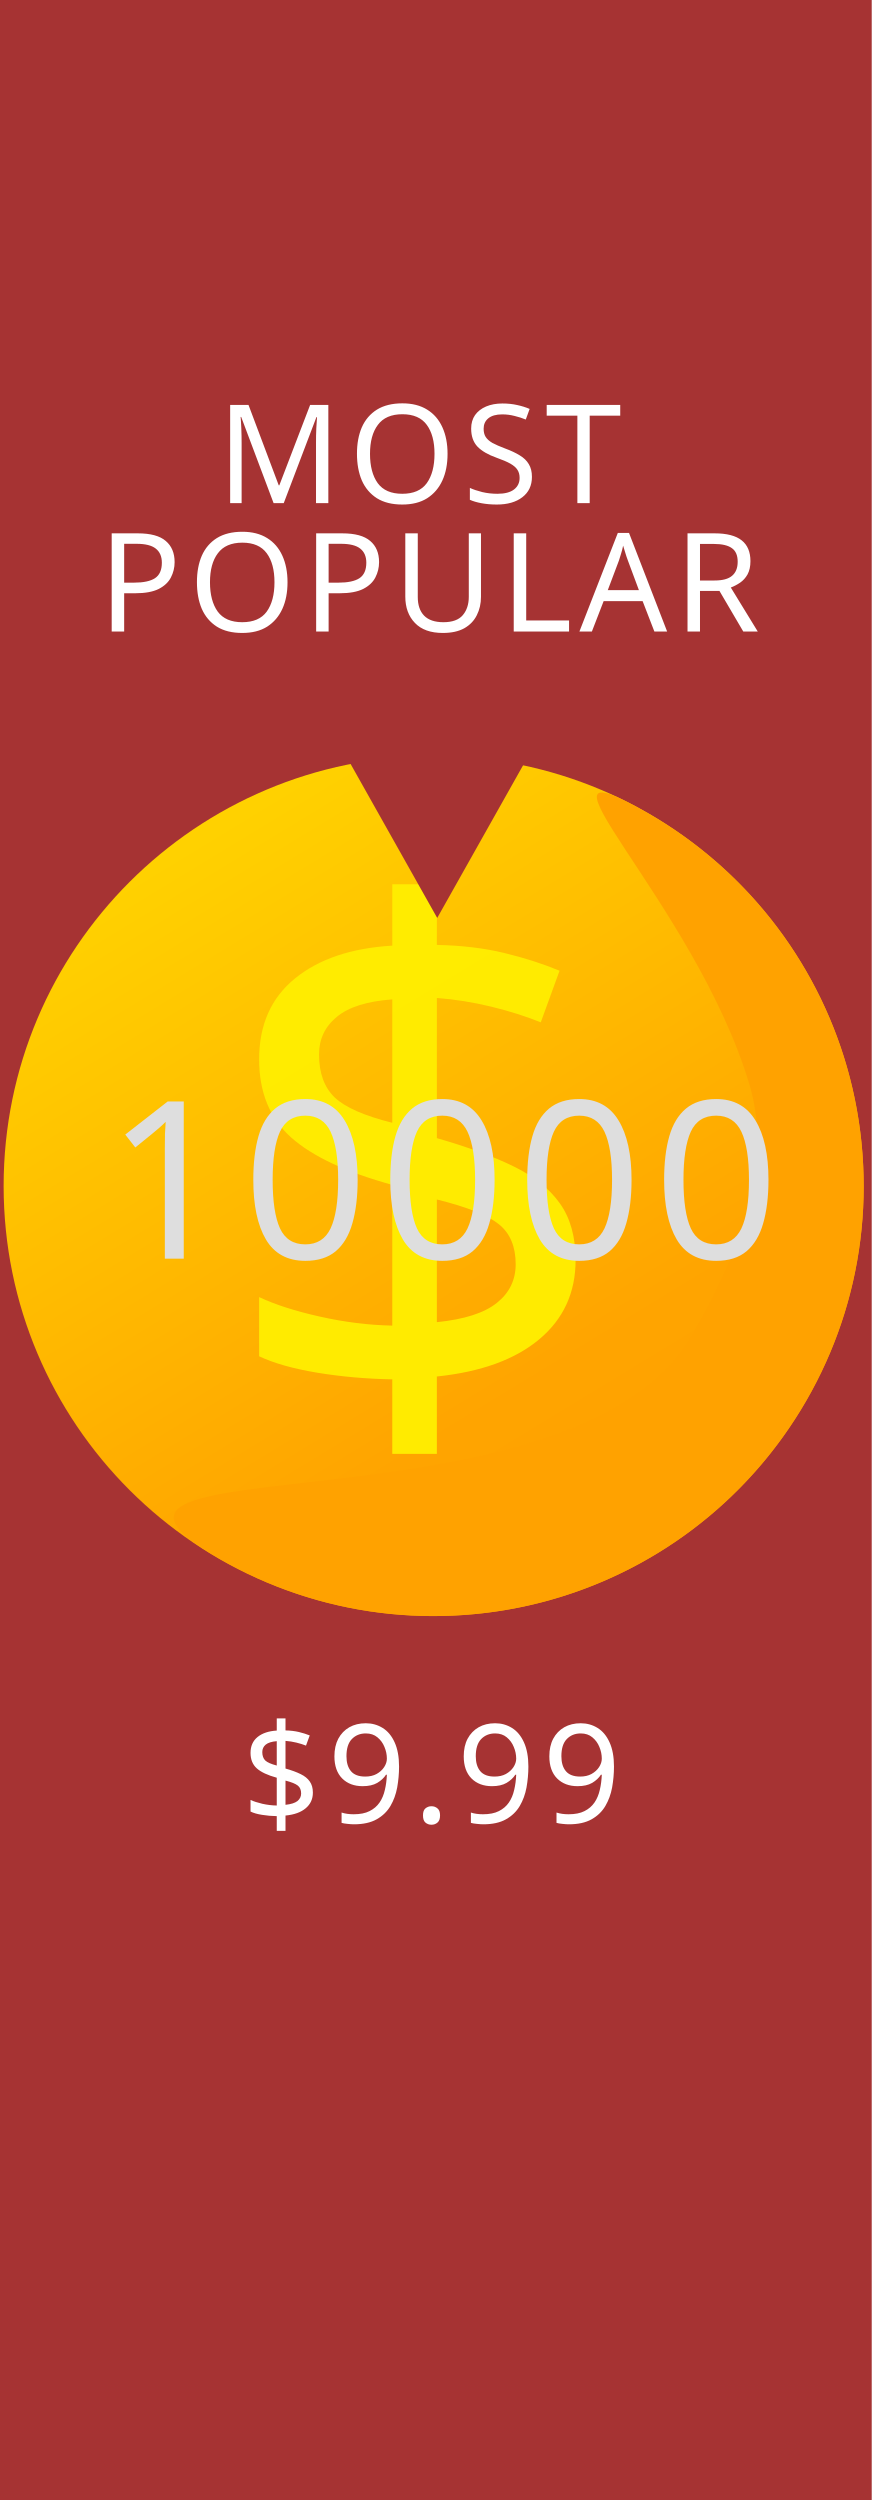
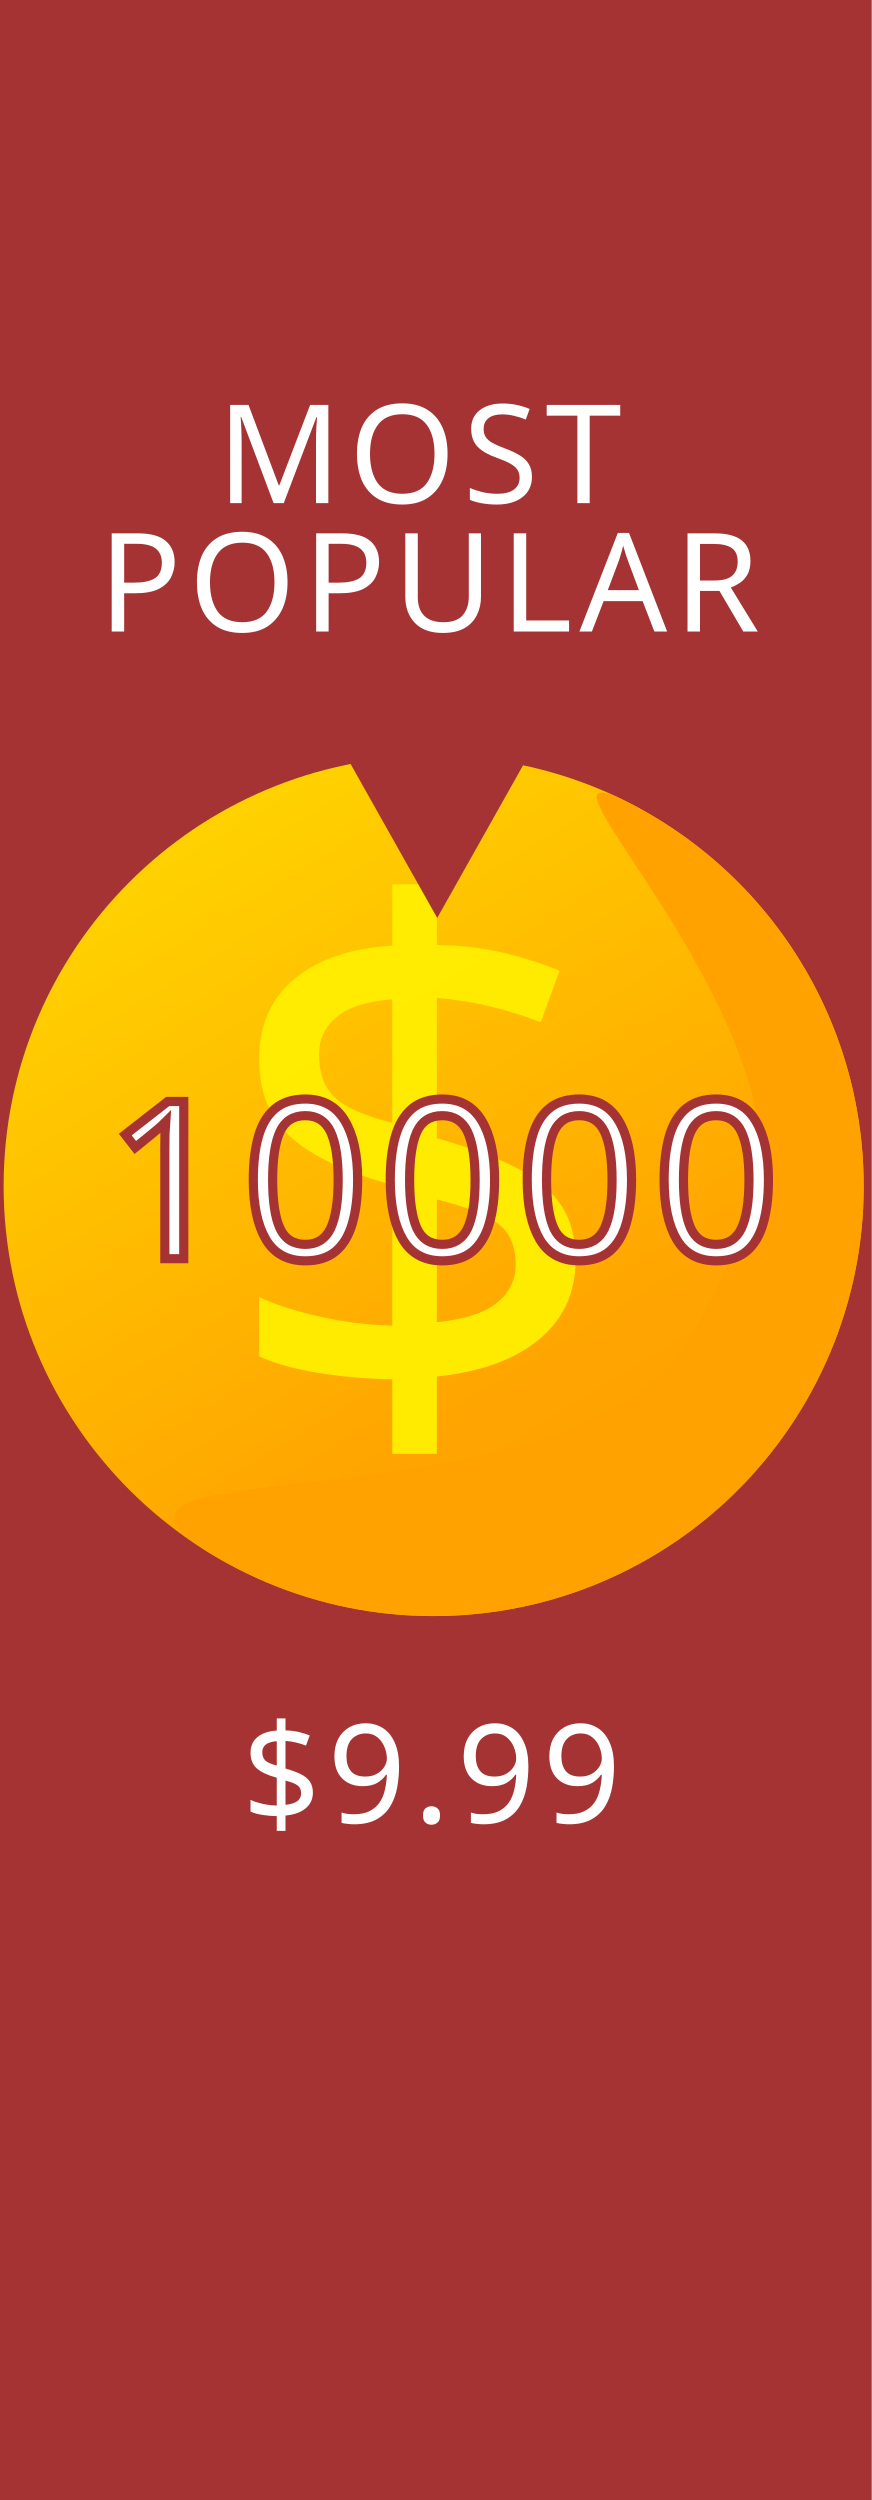
<svg xmlns="http://www.w3.org/2000/svg" width="95.028" height="272.535" viewBox="0 0 95.028 272.535">
  <defs>
    <linearGradient id="linear-gradient" x1="0.233" y1="0.096" x2="0.709" y2="0.879" gradientUnits="objectBoundingBox">
      <stop offset="0" stop-color="#ffd100" />
      <stop offset="0.807" stop-color="#ffa400" />
      <stop offset="1" stop-color="#ffa200" />
    </linearGradient>
  </defs>
  <g id="Group_470" data-name="Group 470" transform="translate(-807.605 -408.014)">
    <rect id="Rectangle_1513" data-name="Rectangle 1513" width="95.028" height="272.535" transform="translate(807.605 408.014)" fill="#a63333" />
    <text id="_9.99" data-name="$9.99" transform="translate(855.436 606.732)" fill="#fff" font-size="15" font-family="FuturaPressPress, FuturaPress Press" letter-spacing="0.05em">
      <tspan x="-21.458" y="0">$9.99</tspan>
    </text>
    <text id="MOST_POPULAR" data-name="MOST POPULAR" transform="translate(854.648 462.859)" fill="#fff" font-size="15" font-family="FuturaPressPress, FuturaPress Press" letter-spacing="0.05em">
      <tspan x="-23.408" y="0">MOST </tspan>
      <tspan x="-36.322" y="14">POPULAR</tspan>
    </text>
    <g id="Group_340" data-name="Group 340" transform="translate(808 490.428)">
      <circle id="Coin" cx="46.878" cy="46.878" r="46.878" fill="url(#linear-gradient)" />
      <path id="Coin_Shading" data-name="Coin Shading" d="M46.878,39.121c8.052,0,19.806-.823,26.784-8.208C87.969,15.778,93.756-11.217,93.756,6.621A46.878,46.878,0,1,1,0,6.621C0-19.269,20.988,39.121,46.878,39.121Z" transform="translate(17.706 84.164) rotate(-60)" fill="#ffa200" />
      <text id="_" data-name="$" transform="translate(45.439 71.674)" fill="#ffec00" font-size="76" font-family="FuturaPressPress, FuturaPress Press" letter-spacing="0.45em" opacity="0.99">
        <tspan x="-22.306" y="0">$</tspan>
      </text>
-       <text id="_10000" data-name="10000" transform="translate(46.664 54.802)" fill="#dedede" font-size="24" font-family="FuturaPressPress, FuturaPress Press" letter-spacing="0.05em">
+       <text id="_10000" data-name="10000" transform="translate(46.664 54.802)" fill="#fff" stroke="#a63333" stroke-width="1" font-size="24" font-family="FuturaPressPress, FuturaPress Press" letter-spacing="0.05em">
        <tspan x="-35.544" y="0">10000</tspan>
      </text>
    </g>
    <path id="Polygon_7" data-name="Polygon 7" d="M12.676,0,25.352,22.535H0Z" transform="translate(867.943 508.084) rotate(180)" fill="#a63333" />
  </g>
</svg>
